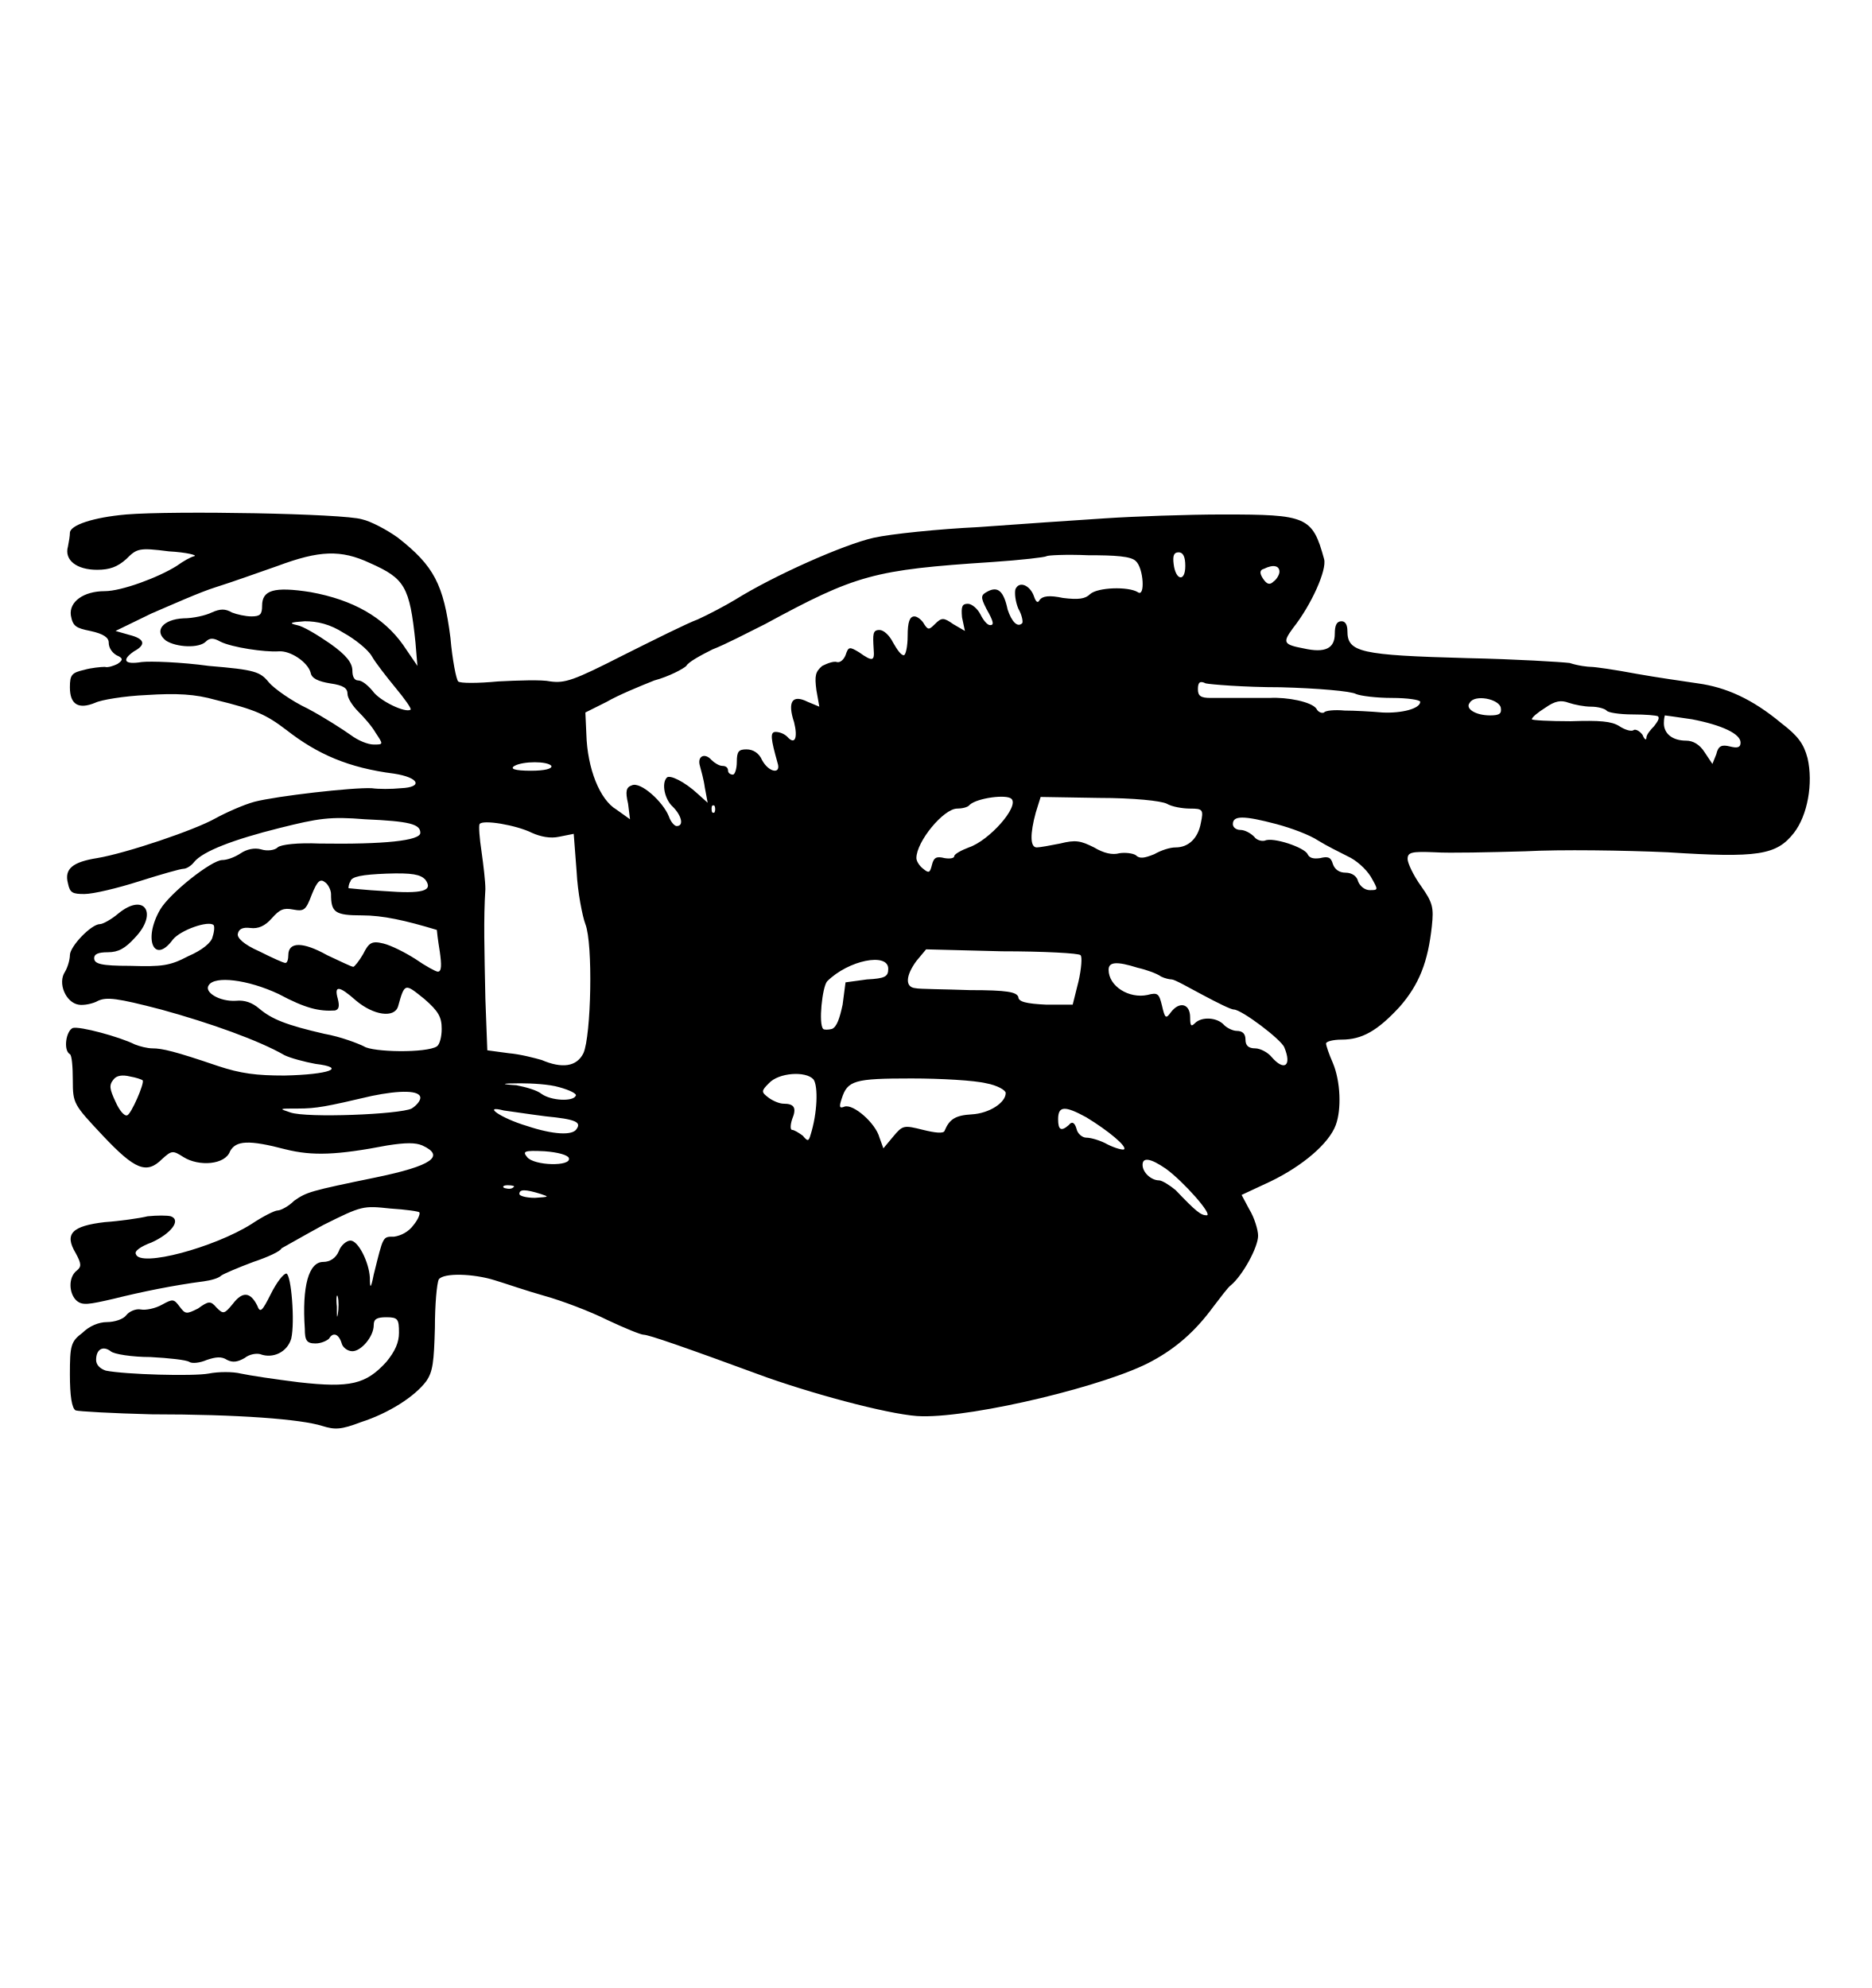
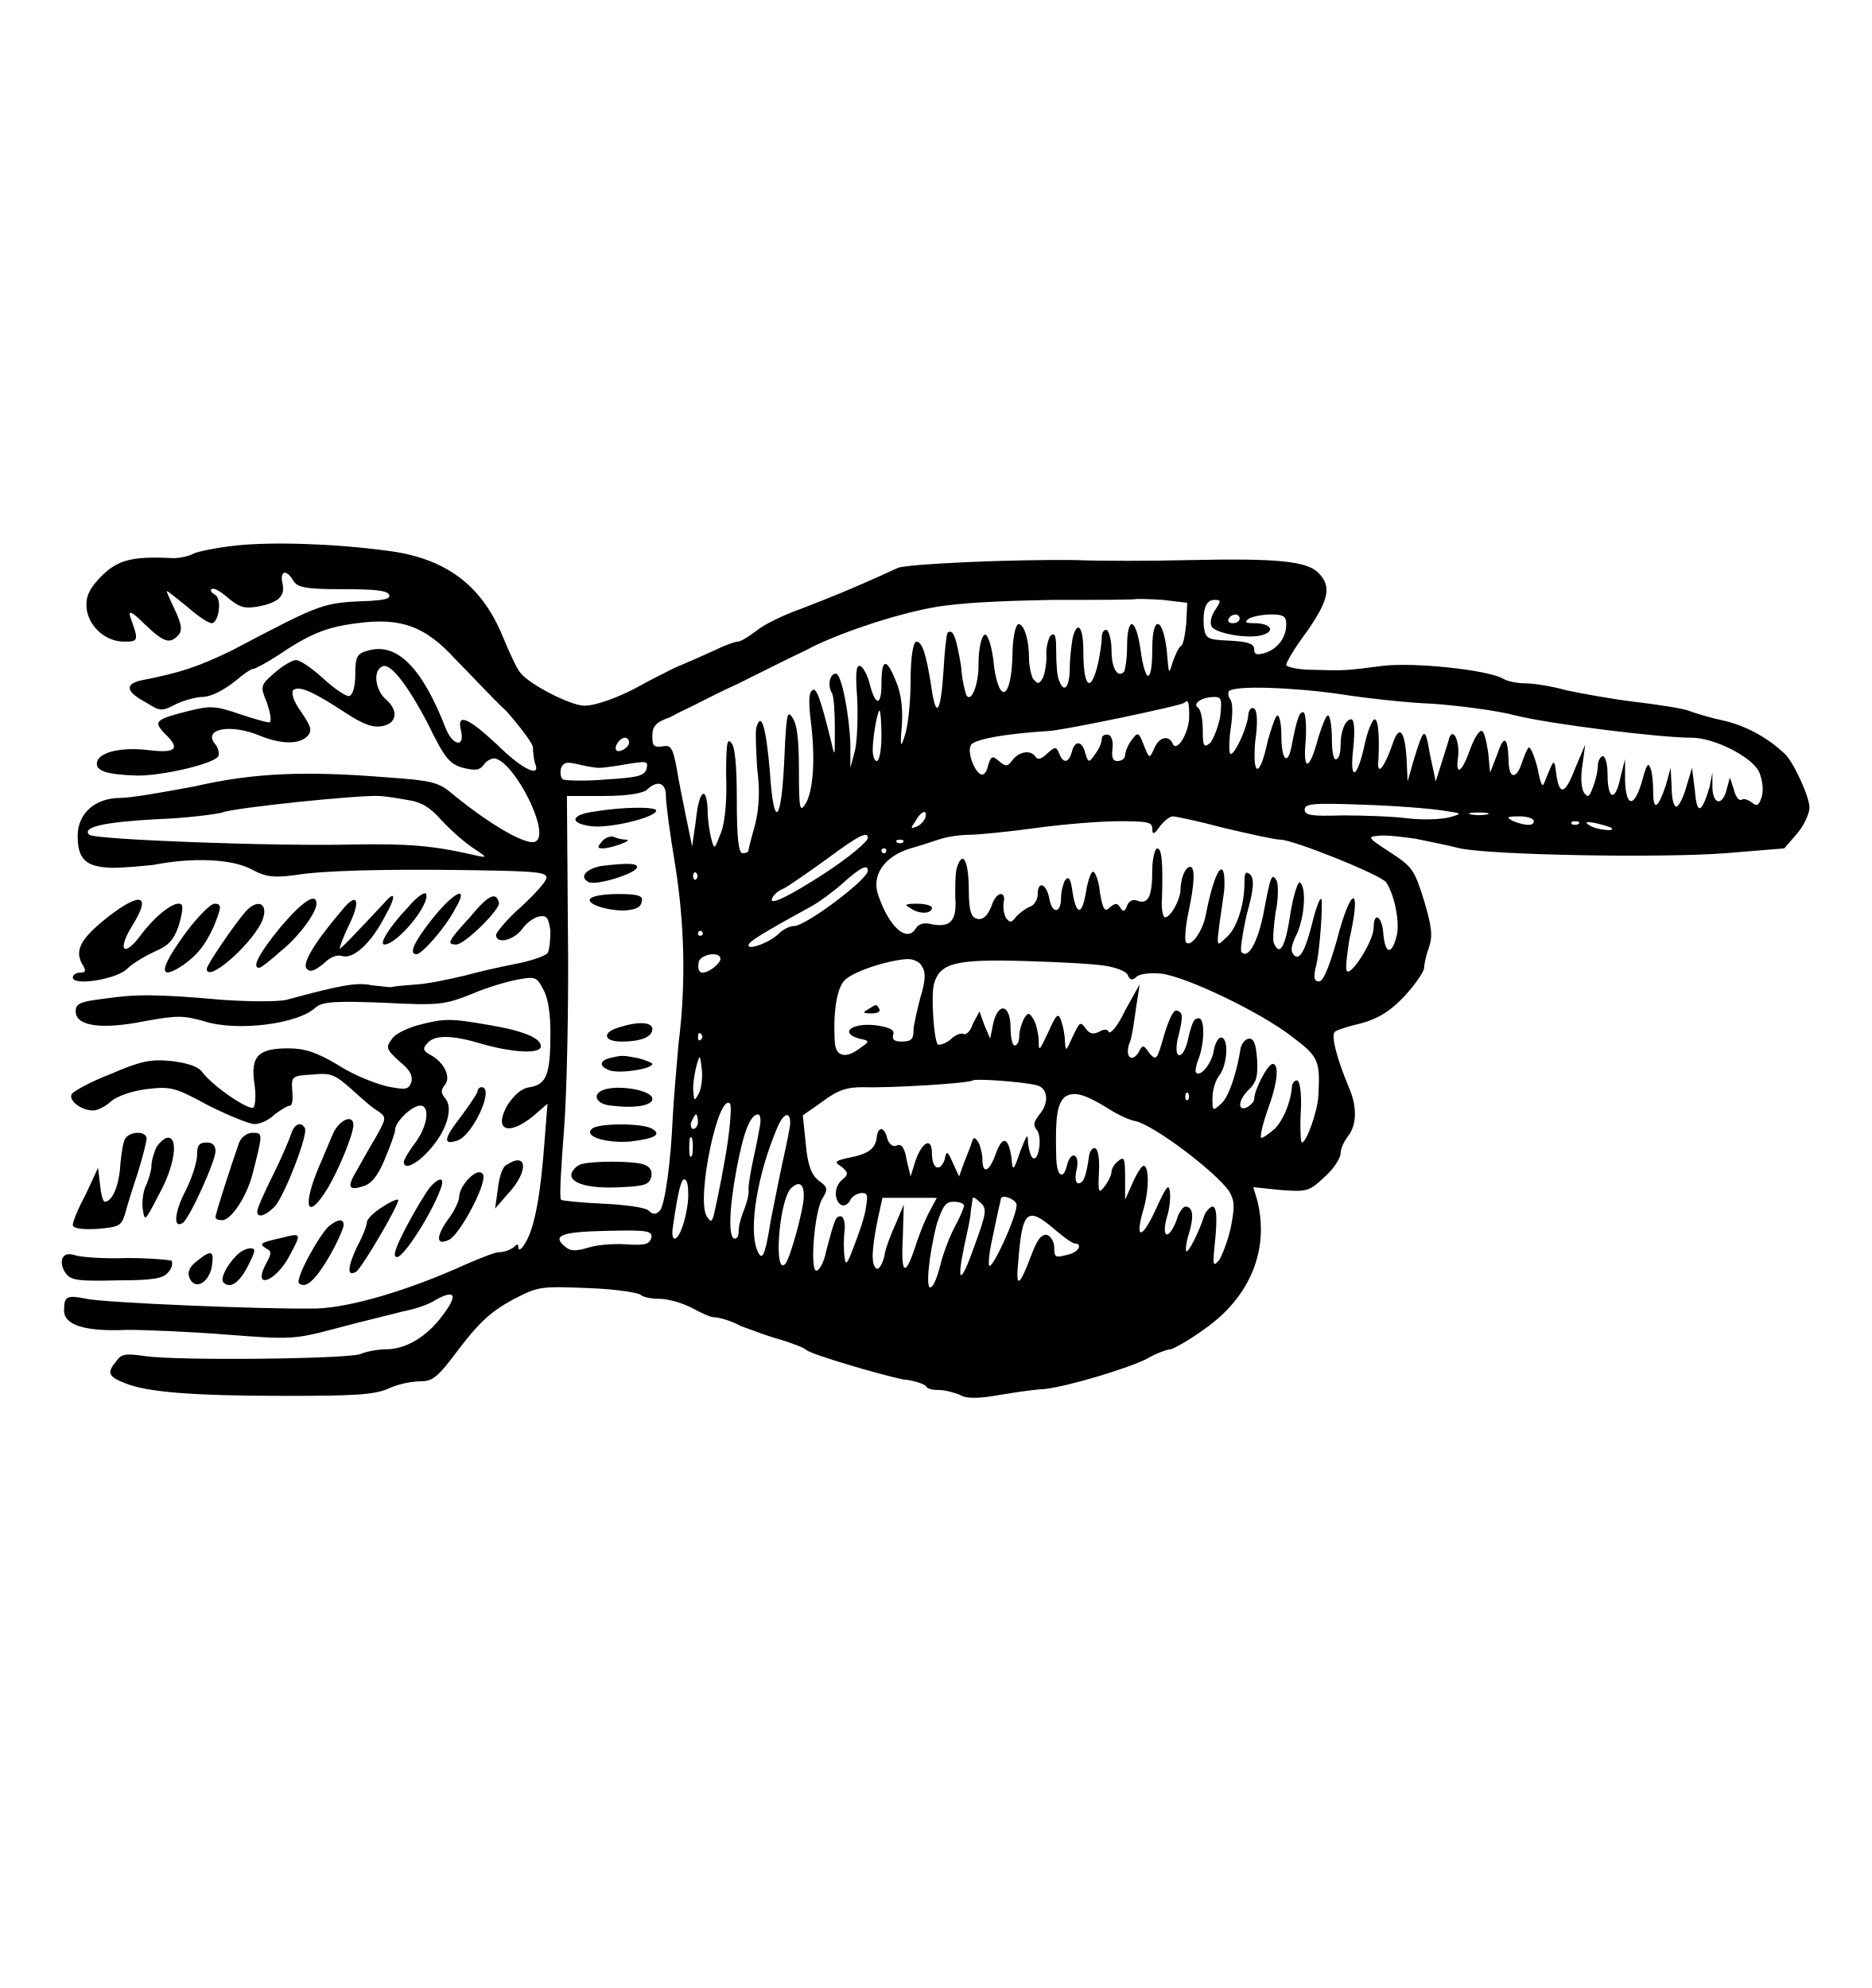
<svg xmlns="http://www.w3.org/2000/svg" viewBox="0 -1900 1928 2048" role="img" aria-label="Pointing hand with extended thumb and fluted cuff">
-   <path fill="currentColor" transform="scale(1,-1)" d="M130 1370C96 1367 72 1359 72 1351C72 1348 71 1342 70 1337C66 1323 79 1313 100 1313C113 1313 121 1316 130 1324C141 1335 143 1336 174 1332C192 1331 204 1328 200 1327C196 1326 189 1322 182 1317C163 1305 125 1291 108 1291C86 1291 71 1280 73 1266C75 1255 78 1253 93 1250C107 1247 112 1243 112 1238C112 1233 115 1228 120 1225C127 1222 127 1220 121 1216C117 1214 111 1212 108 1213C104 1213 94 1212 87 1210C74 1207 72 1205 72 1192C72 1174 81 1169 98 1176C104 1179 128 1183 151 1184C182 1186 201 1185 222 1179C263 1169 274 1164 295 1148C327 1123 359 1109 406 1103C432 1099 436 1089 413 1088C403 1087 390 1087 383 1088C364 1089 285 1080 262 1074C251 1071 233 1063 222 1057C201 1045 130 1021 100 1016C75 1012 66 1005 70 990C72 980 75 979 87 979C96 979 121 985 143 992C165 999 186 1005 189 1005C192 1005 197 1008 200 1012C209 1023 240 1035 288 1047C328 1057 340 1059 376 1056C422 1054 433 1051 433 1042C433 1034 396 1030 329 1031C307 1032 289 1030 286 1027C283 1024 275 1023 269 1025C262 1027 254 1025 248 1021C242 1017 234 1014 229 1014C218 1014 175 980 165 963C147 932 159 906 178 932C186 942 215 952 220 947C221 946 221 941 219 935C218 929 208 921 194 915C175 905 167 904 134 905C104 905 97 907 97 913C97 917 101 919 111 919C122 919 129 923 139 934C163 959 149 981 122 959C115 953 106 948 103 948C94 948 72 925 72 916C72 912 70 904 67 899C59 887 68 867 81 865C86 864 96 866 101 869C110 873 120 872 166 860C217 846 267 828 293 813C299 810 314 806 325 804C358 800 339 793 293 792C264 792 248 794 224 802C180 817 167 820 157 820C152 820 144 822 139 824C123 832 82 843 75 841C68 838 65 818 72 814C74 813 75 801 75 787C75 763 76 762 106 730C139 695 151 690 167 706C177 715 178 715 189 708C205 698 232 700 237 714C243 725 256 726 294 716C322 709 347 710 399 720C418 723 428 723 435 720C459 709 445 699 387 687C319 673 316 672 303 663C297 657 289 653 286 653C283 653 271 647 259 639C221 615 144 594 140 608C138 611 145 616 156 620C176 629 187 643 176 647C172 648 162 648 152 647C144 645 123 642 108 641C74 637 66 629 78 609C84 598 84 595 79 591C70 584 71 567 79 560C85 555 91 556 117 562C145 569 179 576 210 580C217 581 225 583 228 586C231 588 245 594 261 600C276 605 289 611 290 614C292 615 311 626 333 638C373 658 374 658 402 655C418 654 432 652 432 651C433 650 431 644 426 638C421 631 413 627 406 626C394 626 395 627 385 587C382 572 381 572 381 584C380 600 369 622 361 622C357 622 351 617 349 611C346 604 340 600 333 600C318 600 311 575 314 531C314 519 316 516 325 516C331 516 337 519 339 521C343 528 349 526 352 516C353 512 358 508 363 508C372 508 385 523 385 535C385 541 388 543 398 543C410 543 411 541 411 527C411 517 407 508 398 497C377 474 361 470 308 476C284 479 257 483 248 485C240 487 225 487 215 485C199 482 129 484 109 488C103 490 99 494 99 499C99 510 106 514 114 508C117 505 136 502 155 502C174 501 192 499 195 497C198 495 206 496 213 499C222 502 228 503 234 499C240 496 245 497 252 501C257 505 264 506 268 505C281 500 296 507 300 521C304 538 300 587 295 588C292 588 285 579 279 567C270 549 268 547 265 555C258 569 250 570 240 557C231 546 230 546 223 553C217 560 215 560 204 552C192 546 191 546 185 554C179 562 178 562 167 556C160 552 150 550 145 551C140 552 133 549 130 545C127 541 118 538 110 538C102 538 92 534 85 527C73 518 72 514 72 484C72 462 74 449 78 447C81 446 116 444 156 443C246 443 310 438 332 431C345 427 351 427 372 435C400 444 427 461 439 477C446 487 447 497 448 532C448 556 450 578 452 582C457 589 488 588 510 581C520 578 543 570 561 565C579 560 608 549 626 540C643 532 660 525 663 525C668 525 703 513 790 481C847 461 924 441 950 441C1005 440 1142 473 1187 498C1211 511 1231 528 1250 554C1257 563 1265 574 1268 576C1280 586 1296 615 1296 627C1296 633 1292 646 1287 654L1279 669L1309 683C1342 699 1369 722 1376 741C1382 757 1381 786 1373 805C1369 814 1366 823 1366 825C1366 827 1373 829 1382 829C1403 829 1419 838 1442 863C1462 886 1471 909 1475 946C1477 965 1476 970 1464 987C1456 998 1450 1011 1450 1015C1450 1022 1454 1023 1478 1022C1493 1021 1535 1022 1571 1023C1608 1025 1673 1024 1718 1022C1811 1016 1830 1019 1848 1042C1862 1060 1868 1093 1862 1119C1858 1134 1852 1142 1835 1155C1805 1180 1778 1192 1749 1196C1736 1198 1707 1202 1685 1206C1664 1210 1643 1213 1639 1213C1636 1213 1626 1214 1617 1217C1609 1218 1561 1221 1512 1222C1401 1225 1388 1228 1388 1250C1388 1256 1386 1260 1382 1260C1377 1260 1375 1256 1375 1247C1375 1232 1365 1227 1343 1232C1322 1236 1321 1238 1332 1253C1351 1277 1367 1313 1364 1324C1352 1368 1346 1370 1260 1370C1223 1370 1168 1368 1138 1366C1107 1364 1049 1360 1008 1357C967 1355 918 1350 900 1346C869 1339 797 1307 757 1282C747 1276 730 1267 719 1262C708 1258 674 1241 642 1225C591 1199 582 1196 567 1198C558 1200 533 1199 513 1198C492 1196 474 1196 472 1198C470 1200 466 1220 464 1243C457 1298 447 1317 410 1346C399 1354 382 1363 373 1365C354 1371 179 1374 130 1370ZM381 1320C417 1304 422 1296 428 1238L430 1214L415 1236C395 1264 364 1282 320 1290C282 1296 270 1292 270 1276C270 1267 268 1265 259 1265C253 1265 244 1267 239 1269C232 1273 227 1273 218 1269C212 1266 199 1263 189 1263C168 1262 158 1250 171 1240C182 1233 205 1232 212 1239C216 1243 220 1243 227 1239C239 1233 273 1228 287 1229C299 1230 317 1218 320 1207C321 1201 328 1198 340 1196C354 1194 358 1191 358 1185C358 1181 363 1173 369 1167C375 1161 383 1152 387 1145C395 1133 395 1133 385 1133C379 1133 369 1137 361 1143C354 1148 334 1161 317 1170C300 1178 282 1191 277 1197C268 1208 263 1210 215 1214C186 1218 155 1219 146 1218C128 1215 125 1220 138 1229C151 1236 149 1242 133 1246L119 1250L156 1268C177 1277 206 1290 222 1295C238 1300 266 1310 286 1317C329 1333 351 1334 381 1320ZM1170 1322C1178 1315 1180 1284 1172 1290C1162 1296 1131 1295 1123 1288C1118 1283 1111 1282 1095 1284C1081 1287 1074 1286 1071 1282C1069 1278 1067 1280 1065 1286C1061 1297 1050 1302 1046 1293C1045 1289 1046 1280 1049 1273C1053 1266 1054 1259 1053 1258C1048 1253 1042 1260 1038 1272C1034 1291 1028 1296 1018 1291C1010 1287 1010 1285 1016 1273C1024 1259 1024 1256 1020 1256C1017 1256 1013 1261 1010 1267C1007 1273 1001 1278 997 1278C991 1278 990 1275 991 1264L994 1250L982 1257C972 1264 970 1264 963 1257C957 1251 956 1251 952 1257C950 1261 945 1265 942 1265C937 1265 935 1259 935 1245C935 1234 933 1225 931 1225C928 1225 924 1231 920 1238C916 1246 910 1251 906 1251C899 1251 899 1247 900 1231C901 1219 899 1218 885 1228C875 1234 874 1234 871 1225C869 1220 865 1217 862 1218C859 1219 853 1217 847 1214C840 1208 839 1204 841 1189L844 1172L832 1177C816 1185 811 1177 818 1156C822 1140 819 1132 811 1141C808 1144 803 1146 799 1146C793 1146 794 1139 801 1114C805 1102 792 1104 785 1117C782 1124 776 1128 769 1128C761 1128 759 1126 759 1115C759 1108 757 1102 755 1102C752 1102 750 1104 750 1106C750 1109 748 1111 744 1111C741 1111 736 1114 733 1117C726 1125 718 1121 721 1111C722 1107 725 1097 726 1089L729 1073L719 1082C705 1095 690 1102 687 1099C681 1093 685 1076 693 1069C702 1060 705 1049 697 1049C695 1049 691 1053 689 1059C683 1074 660 1095 651 1091C645 1089 644 1085 647 1072L649 1056L635 1066C618 1076 605 1108 604 1144L603 1166L625 1177C637 1184 659 1193 674 1199C689 1203 704 1211 707 1214C709 1218 722 1225 734 1231C747 1236 770 1248 788 1257C882 1308 900 1313 1022 1321C1052 1323 1077 1326 1078 1327C1079 1328 1098 1329 1121 1328C1149 1328 1165 1327 1170 1322ZM1221 1317C1221 1300 1211 1302 1209 1319C1208 1327 1209 1331 1214 1331C1219 1331 1221 1326 1221 1317ZM1318 1311C1318 1308 1315 1303 1312 1301C1308 1297 1305 1298 1301 1304C1297 1310 1298 1313 1302 1314C1312 1319 1318 1317 1318 1311ZM354 1248C365 1242 379 1231 383 1224C387 1217 398 1203 407 1192C417 1180 424 1170 423 1169C418 1165 391 1178 384 1188C379 1194 373 1199 369 1199C365 1199 363 1203 363 1209C363 1217 357 1225 340 1237C327 1246 312 1255 306 1256C297 1258 299 1259 314 1260C327 1260 340 1257 354 1248ZM1319 1192C1357 1191 1392 1188 1397 1185C1402 1183 1418 1181 1434 1181C1450 1181 1463 1179 1463 1177C1463 1170 1444 1165 1424 1166C1413 1167 1395 1168 1385 1168C1375 1169 1365 1168 1364 1166C1362 1165 1358 1166 1356 1170C1351 1177 1326 1182 1308 1181C1300 1181 1269 1181 1247 1181C1237 1181 1234 1183 1234 1190C1234 1197 1236 1199 1242 1196C1246 1195 1281 1192 1319 1192ZM1546 1171C1547 1165 1545 1163 1535 1163C1520 1163 1509 1170 1514 1176C1519 1185 1544 1180 1546 1171ZM1639 1172C1646 1172 1653 1170 1655 1168C1656 1166 1668 1164 1682 1164C1695 1164 1707 1163 1708 1162C1710 1160 1707 1156 1704 1152C1700 1148 1696 1143 1696 1140C1696 1137 1694 1138 1692 1143C1689 1147 1685 1149 1683 1148C1681 1146 1674 1148 1668 1152C1660 1157 1648 1158 1618 1157C1596 1157 1578 1158 1578 1159C1578 1161 1584 1166 1592 1171C1602 1178 1608 1179 1616 1176C1622 1174 1632 1172 1639 1172ZM1743 1159C1774 1153 1793 1144 1793 1135C1793 1130 1790 1129 1782 1131C1774 1133 1770 1132 1768 1123L1764 1113L1756 1125C1751 1133 1744 1137 1737 1137C1723 1137 1714 1144 1714 1155C1714 1160 1715 1163 1715 1163C1716 1163 1729 1161 1743 1159ZM568 1111C569 1108 561 1106 547 1106C530 1106 525 1108 530 1111C539 1116 564 1116 568 1111ZM1042 1077C1050 1069 1019 1034 998 1027C990 1024 983 1020 983 1018C983 1016 979 1015 973 1016C965 1018 962 1017 960 1009C958 1001 957 1000 951 1005C947 1008 944 1013 944 1016C944 1033 972 1067 986 1067C990 1067 997 1068 999 1071C1007 1078 1037 1082 1042 1077ZM1202 1072C1207 1069 1218 1067 1226 1067C1239 1067 1240 1066 1237 1052C1234 1036 1224 1027 1211 1027C1205 1027 1196 1024 1189 1020C1179 1016 1174 1015 1170 1019C1167 1021 1159 1022 1153 1021C1146 1019 1137 1021 1127 1027C1113 1034 1108 1035 1092 1031C1082 1029 1071 1027 1068 1027C1061 1027 1061 1041 1067 1063L1072 1079L1132 1078C1168 1078 1196 1075 1202 1072ZM736 1063C734 1062 733 1063 733 1067C733 1070 734 1071 736 1070C737 1068 737 1065 736 1063ZM1315 1051C1330 1047 1349 1040 1358 1034C1366 1029 1380 1022 1388 1018C1397 1014 1407 1005 1412 997C1420 983 1420 983 1411 983C1406 983 1401 987 1399 992C1398 997 1393 1001 1386 1001C1380 1001 1375 1004 1373 1010C1371 1017 1368 1018 1360 1016C1353 1015 1349 1016 1347 1020C1344 1027 1311 1038 1303 1034C1299 1033 1294 1035 1292 1038C1288 1042 1282 1045 1278 1045C1273 1045 1270 1048 1270 1051C1270 1060 1281 1060 1315 1051ZM548 1042C557 1038 567 1036 576 1038L591 1041L594 1002C595 981 600 956 603 948C611 928 609 833 601 815C594 801 579 799 558 808C551 810 536 814 524 815L502 818L500 871C499 921 498 953 500 984C500 992 498 1009 496 1023C494 1036 493 1049 494 1051C497 1056 532 1050 548 1042ZM438 994C447 982 435 979 396 982C377 983 360 985 359 985C359 986 359 989 361 992C362 997 373 999 398 1000C425 1001 433 999 438 994ZM341 979C341 960 345 957 373 957C394 957 417 952 450 942C450 941 451 932 453 920C455 906 455 899 451 899C449 899 438 905 428 912C417 919 403 926 395 928C383 931 380 929 374 917C370 910 365 904 364 904C362 904 350 910 337 916C312 930 297 930 297 916C297 912 296 908 294 908C292 908 281 913 267 920C251 927 244 934 245 938C246 943 250 945 258 944C266 943 273 946 280 954C288 963 292 965 302 963C313 961 315 962 321 978C327 993 330 995 335 991C338 989 341 983 341 979ZM1113 916C1115 915 1114 902 1111 889L1105 865H1078C1057 866 1049 868 1049 873C1047 878 1038 880 999 880C972 881 947 881 943 882C932 883 933 895 944 910L954 922L1032 920C1075 920 1112 918 1113 916ZM915 902C915 894 912 892 893 891L871 888L868 865C865 851 862 842 857 840C853 839 849 839 848 840C843 845 847 883 852 889C874 911 915 919 915 902ZM1172 903C1181 901 1192 897 1196 894C1200 892 1205 891 1207 891C1210 891 1224 883 1239 875C1254 867 1268 860 1271 860C1279 860 1320 829 1323 821C1331 802 1323 796 1310 811C1306 816 1298 820 1293 820C1286 820 1283 823 1283 829C1283 835 1280 838 1274 838C1270 838 1264 841 1261 844C1254 852 1238 853 1231 846C1227 842 1226 843 1226 852C1226 866 1215 869 1206 857C1201 850 1200 851 1197 864C1194 876 1193 878 1182 875C1163 871 1142 884 1142 901C1142 909 1150 910 1172 903ZM287 876C315 861 329 858 345 859C349 860 350 863 348 871C344 885 349 885 367 869C385 854 406 851 410 863C417 888 417 887 437 871C452 858 455 852 455 840C455 832 453 824 450 822C439 815 384 816 375 822C369 825 351 832 334 835C295 844 280 850 267 861C260 867 252 870 243 869C226 868 210 878 215 885C221 895 255 891 287 876ZM147 787C149 784 135 752 131 751C128 750 123 756 119 765C113 778 112 782 117 788C120 792 126 793 134 791C140 790 146 788 147 787ZM838 788C843 781 842 753 835 731C833 724 832 724 827 730C823 733 818 736 816 736C814 736 814 741 816 747C821 759 818 763 807 763C803 763 796 766 792 769C784 775 784 776 792 784C802 795 830 797 838 788ZM1016 784C1027 782 1036 777 1036 774C1036 764 1019 753 1001 752C984 751 978 747 973 735C972 732 963 733 951 736C931 741 930 741 920 729L910 717L906 728C902 743 879 763 870 760C865 758 864 759 867 768C873 787 880 789 939 789C969 789 1004 787 1016 784ZM576 780C587 777 595 773 593 771C590 765 568 766 558 773C553 777 542 780 532 782C515 783 516 784 536 784C548 784 566 783 576 780ZM433 769C433 766 429 761 424 758C412 752 316 748 299 754C287 758 287 758 307 758C326 758 336 760 383 771C412 777 433 777 433 769ZM562 750C593 747 599 744 594 737C590 730 570 731 543 740C516 748 496 762 519 756C527 755 546 752 562 750ZM1119 749C1142 735 1161 719 1158 716C1157 715 1149 717 1141 721C1134 725 1124 728 1119 728C1115 728 1110 732 1109 737C1107 744 1104 745 1101 741C1093 734 1090 736 1090 747C1090 761 1097 761 1119 749ZM586 707C589 698 550 699 543 708C538 714 540 715 561 714C575 713 585 710 586 707ZM1201 696C1219 683 1250 648 1243 648C1237 648 1232 652 1211 674C1205 679 1197 684 1194 684C1186 684 1177 692 1177 700C1177 708 1185 707 1201 696ZM529 677C527 675 524 675 520 676C517 677 518 679 523 679C528 679 531 678 529 677ZM557 670C566 667 566 667 551 666C542 666 535 668 535 670C535 675 541 675 557 670ZM348 546C347 541 347 544 347 554C346 563 347 568 348 564C349 560 349 552 348 546Z" />
+   <path fill="currentColor" transform="scale(1,-1)" d="M243 1338C224 1336 205 1332 200 1330C195 1327 185 1325 179 1325C138 1327 123 1324 106 1308C94 1296 89 1288 89 1277C89 1257 107 1239 128 1239C143 1239 143 1240 134 1265C132 1272 137 1269 149 1257C169 1238 175 1236 184 1246C188 1251 187 1257 180 1272C175 1283 171 1291 172 1291C173 1291 183 1283 194 1274C204 1265 215 1258 218 1258C225 1258 229 1282 222 1287C218 1289 216 1292 218 1293C220 1295 227 1291 235 1284C247 1274 252 1273 265 1275C287 1279 294 1286 291 1299C288 1312 295 1314 302 1302C306 1295 314 1293 353 1293C385 1293 399 1292 401 1287C402 1283 396 1282 382 1281C332 1279 334 1280 239 1230C204 1213 186 1207 145 1199C128 1195 130 1187 151 1176C165 1167 167 1167 182 1175C191 1179 203 1182 208 1182C218 1182 233 1190 248 1203C253 1207 259 1211 261 1211C263 1211 274 1217 285 1224C319 1247 336 1254 368 1258C413 1264 438 1255 469 1221C483 1207 506 1182 522 1167C536 1151 549 1134 549 1130C549 1125 550 1118 551 1114C558 1098 538 1107 512 1133C482 1161 470 1166 475 1147C479 1129 466 1132 459 1150C435 1212 409 1238 380 1230C368 1227 366 1224 366 1206C366 1194 364 1185 360 1183C357 1182 345 1190 333 1201C321 1212 309 1220 305 1220C301 1220 291 1214 283 1207C268 1194 268 1193 275 1176C278 1167 280 1158 278 1156C277 1155 263 1159 248 1164C222 1173 217 1173 196 1168C160 1159 158 1157 169 1145C186 1129 182 1124 155 1127C125 1131 102 1125 100 1115C98 1106 109 1102 142 1101C168 1101 220 1113 225 1121C226 1124 225 1129 222 1133C208 1149 237 1155 268 1142C290 1133 309 1133 317 1142C322 1148 320 1152 310 1167C302 1178 300 1186 302 1189C308 1194 322 1188 357 1165C374 1154 384 1150 394 1152C409 1155 411 1168 397 1180C387 1189 384 1208 393 1213C401 1219 419 1196 441 1154C458 1119 463 1113 477 1109C490 1106 494 1106 499 1113C502 1117 508 1120 512 1118C532 1110 565 1045 553 1034C546 1026 505 1050 465 1083C452 1094 444 1096 401 1099C315 1106 262 1104 201 1090C169 1084 135 1078 124 1078C98 1078 80 1062 80 1039C80 1014 89 1007 115 1006C129 1006 148 1008 158 1009C199 1017 238 1015 258 1005C275 996 281 995 315 1000C351 1004 422 1005 517 1003C552 1002 563 1001 563 996C563 992 551 979 537 966C522 953 511 939 511 937C511 927 529 931 538 943C542 949 550 955 556 956C563 957 565 955 567 941C567 932 566 921 564 918C561 915 547 910 531 907C516 904 493 899 479 895C466 892 444 887 431 886C418 885 406 884 403 883C401 883 392 884 383 885C368 888 354 886 295 870C287 868 257 868 229 870C161 876 140 876 106 871C82 868 78 866 78 858C78 843 104 839 149 848C182 854 189 854 210 848C244 837 307 845 325 862C332 868 344 869 395 867C453 864 458 865 486 876C502 883 523 889 534 891C551 894 553 894 560 880C565 871 567 854 567 836C567 793 563 783 546 780C537 779 530 772 523 762C508 736 523 729 549 750L564 763L561 725C557 670 551 637 542 621C538 614 535 611 534 614C534 619 533 619 529 615C525 612 519 610 514 610C510 610 495 604 481 598C422 571 361 553 326 552C271 551 107 558 89 562C69 566 66 565 66 550C66 535 87 528 131 530C151 530 198 528 235 525C300 520 303 520 348 532C374 539 404 546 415 549C426 551 442 556 449 561C469 572 472 566 456 545C440 523 418 510 398 510C390 510 378 508 371 505C356 500 183 498 149 503C129 506 125 505 120 498C110 486 111 482 129 475C151 466 197 462 294 462C363 462 384 463 399 469C409 474 424 477 433 477C446 477 451 481 474 512C494 538 506 549 528 561C555 575 556 575 607 573C635 572 659 568 660 566C662 564 670 562 679 562C688 562 702 558 712 553C721 548 732 543 735 543C740 543 752 540 763 534C774 530 792 523 804 520C816 516 828 512 831 509C838 504 906 484 930 479C942 478 952 474 954 472C955 469 961 468 968 468C974 468 984 465 989 463C995 459 1008 459 1030 463C1048 466 1069 469 1076 469C1101 472 1161 490 1181 500C1191 506 1203 510 1206 510C1210 511 1226 520 1241 531C1288 564 1308 613 1295 664L1291 677L1320 674C1347 672 1349 673 1365 688C1374 696 1381 707 1381 712C1381 717 1385 725 1389 730C1398 742 1398 761 1389 781C1377 810 1371 833 1375 837C1377 839 1390 843 1403 846C1420 851 1432 858 1447 874C1458 886 1467 899 1467 903C1467 906 1469 916 1472 924C1476 936 1475 945 1467 972C1457 1004 1455 1007 1432 1022C1409 1037 1408 1038 1420 1039C1427 1040 1444 1038 1458 1036C1472 1033 1493 1029 1504 1026C1539 1019 1710 1016 1777 1021L1838 1026L1851 1041C1858 1049 1864 1062 1864 1068C1864 1079 1848 1114 1839 1123C1820 1141 1797 1153 1774 1158C1760 1161 1744 1166 1739 1168C1734 1170 1709 1174 1684 1177C1659 1180 1627 1186 1613 1189C1599 1193 1580 1196 1572 1196C1563 1196 1553 1198 1548 1201C1532 1210 1456 1218 1424 1214C1385 1209 1385 1209 1352 1210C1337 1210 1325 1213 1325 1215C1325 1218 1334 1233 1346 1249C1369 1282 1372 1296 1358 1310C1346 1322 1315 1325 1225 1323C1185 1322 1133 1322 1109 1323C1042 1324 935 1319 925 1315C875 1292 849 1282 823 1272C806 1266 786 1256 779 1250C771 1244 763 1239 760 1239C757 1239 746 1235 736 1230C725 1225 707 1217 695 1212C683 1206 669 1199 662 1195C639 1182 614 1173 602 1173C588 1173 545 1195 536 1207C533 1210 525 1227 518 1244C496 1298 458 1326 396 1333C343 1340 280 1342 243 1338ZM1222 1258C1221 1247 1219 1236 1217 1235C1214 1233 1211 1226 1208 1218C1204 1204 1204 1205 1202 1229C1198 1265 1187 1267 1187 1232C1187 1218 1186 1205 1183 1204C1181 1202 1177 1214 1175 1230C1170 1265 1161 1266 1161 1233C1161 1221 1159 1210 1158 1208C1151 1201 1145 1212 1145 1230C1145 1239 1143 1249 1140 1251C1138 1252 1135 1249 1135 1244C1135 1238 1133 1224 1130 1212C1123 1186 1116 1193 1116 1229C1116 1254 1110 1262 1105 1243C1104 1237 1102 1223 1102 1212C1102 1192 1096 1185 1091 1199C1089 1203 1088 1216 1088 1229C1088 1245 1087 1249 1082 1245C1080 1242 1077 1232 1078 1224C1078 1215 1076 1205 1074 1201C1070 1195 1069 1195 1064 1201C1062 1205 1060 1215 1060 1222C1060 1243 1054 1258 1049 1257C1046 1256 1043 1242 1043 1226C1042 1181 1030 1173 1024 1213C1023 1226 1020 1239 1018 1242C1014 1254 1008 1239 1008 1215C1008 1195 1001 1177 996 1183C995 1184 991 1198 990 1214C985 1243 982 1253 976 1248C975 1246 973 1229 972 1210C969 1164 964 1158 959 1195C954 1226 950 1239 944 1239C941 1239 938 1225 938 1197C938 1175 935 1150 932 1142C928 1129 927 1130 929 1152C930 1168 929 1184 923 1198C913 1223 908 1222 908 1195C908 1173 902 1172 896 1195C894 1204 889 1213 886 1214C882 1215 881 1207 883 1181C884 1162 883 1138 881 1128L876 1109V1133C875 1163 867 1206 861 1206C855 1206 852 1194 857 1186C859 1183 860 1166 860 1149C860 1119 860 1119 856 1137C845 1181 841 1192 837 1189C833 1187 833 1176 835 1159C840 1120 838 1089 831 1074C824 1062 823 1064 823 1107C823 1138 821 1155 816 1161C811 1169 810 1164 808 1119C805 1051 797 1044 793 1106C789 1152 784 1168 779 1150C778 1144 779 1126 780 1108C783 1086 782 1068 778 1051C774 1037 771 1025 771 1024C771 1022 768 1021 765 1021C761 1021 759 1035 759 1076C759 1113 757 1132 753 1135C749 1140 748 1133 748 1101C749 1077 747 1054 743 1043C736 1025 736 1024 733 1035C731 1042 729 1055 729 1065C728 1092 720 1086 717 1056L713 1028L707 1057C704 1072 699 1096 697 1109C693 1130 691 1133 682 1131C673 1130 672 1132 672 1142C672 1151 675 1156 690 1161C699 1166 710 1171 714 1173C718 1175 739 1186 761 1196C807 1219 811 1221 830 1230C861 1247 922 1267 960 1274C987 1279 1029 1281 1085 1282C1132 1282 1170 1282 1171 1283C1172 1283 1184 1283 1198 1282L1223 1279L1222 1258ZM1252 1272C1248 1266 1246 1259 1248 1255C1250 1248 1286 1241 1301 1246C1314 1250 1309 1258 1292 1258C1283 1258 1281 1259 1287 1263C1291 1265 1301 1267 1310 1267C1322 1267 1325 1265 1325 1257C1325 1243 1316 1231 1302 1227C1294 1225 1292 1226 1292 1231C1292 1237 1285 1239 1267 1240C1243 1241 1242 1242 1240 1255C1239 1272 1242 1282 1251 1282C1258 1282 1258 1281 1252 1272ZM1277 1263C1277 1260 1274 1258 1270 1258C1266 1258 1264 1260 1266 1263C1267 1265 1270 1267 1273 1267C1275 1267 1277 1265 1277 1263ZM1380 1185C1405 1181 1449 1176 1476 1175C1504 1173 1542 1168 1561 1163C1597 1154 1710 1140 1743 1140C1765 1140 1804 1121 1812 1105C1815 1098 1817 1088 1815 1080C1812 1070 1810 1069 1805 1073C1801 1076 1796 1078 1794 1076C1791 1075 1788 1079 1786 1087L1782 1099L1779 1088C1775 1070 1765 1070 1764 1088V1104L1761 1089C1753 1062 1748 1060 1746 1085L1743 1109L1737 1089C1734 1078 1729 1069 1727 1069C1724 1069 1722 1078 1722 1089L1721 1109L1716 1091C1708 1067 1703 1064 1703 1084C1703 1093 1702 1105 1700 1109C1698 1115 1696 1112 1692 1097C1684 1068 1675 1067 1674 1096V1118L1669 1098C1664 1074 1656 1076 1656 1102C1656 1112 1654 1121 1651 1121C1649 1121 1646 1116 1646 1112C1646 1106 1644 1097 1641 1089C1637 1079 1636 1078 1632 1083C1629 1087 1628 1099 1630 1111L1633 1133L1622 1107C1612 1081 1606 1080 1603 1104C1601 1119 1601 1119 1591 1094C1589 1088 1587 1092 1584 1108C1581 1120 1577 1130 1575 1130C1574 1130 1571 1124 1568 1115C1562 1096 1554 1097 1554 1118C1553 1142 1549 1143 1542 1122L1535 1104L1533 1125C1531 1137 1529 1147 1526 1147C1523 1147 1518 1138 1514 1127C1506 1104 1499 1100 1502 1120C1504 1136 1497 1151 1493 1140C1492 1136 1488 1124 1485 1114L1479 1095L1473 1123C1468 1152 1467 1152 1456 1116L1450 1095L1449 1118C1447 1149 1441 1154 1434 1132C1425 1107 1418 1100 1420 1118C1421 1141 1420 1159 1416 1159C1414 1159 1409 1148 1406 1134C1398 1097 1390 1094 1394 1129C1396 1148 1395 1159 1392 1159C1386 1159 1381 1147 1381 1133C1381 1126 1380 1120 1377 1118C1374 1116 1372 1124 1372 1139C1372 1152 1370 1163 1368 1163C1366 1163 1362 1153 1358 1140C1349 1106 1342 1104 1345 1137C1346 1151 1345 1165 1343 1166C1339 1168 1336 1160 1331 1134C1327 1110 1320 1116 1320 1142C1320 1154 1318 1163 1316 1163C1314 1163 1310 1151 1306 1137C1298 1099 1290 1098 1293 1136C1296 1156 1295 1168 1292 1170C1289 1172 1287 1169 1286 1165C1286 1152 1270 1118 1267 1124C1266 1126 1266 1139 1268 1151C1270 1165 1270 1177 1267 1180C1265 1183 1265 1187 1266 1188C1272 1194 1331 1192 1380 1185ZM1257 1162C1255 1151 1250 1139 1247 1135C1240 1129 1239 1131 1239 1148C1239 1159 1237 1169 1234 1171C1228 1175 1238 1182 1251 1182C1258 1182 1259 1180 1257 1162ZM1225 1162C1225 1145 1212 1124 1208 1134C1204 1143 1194 1141 1189 1129C1184 1118 1184 1118 1178 1133C1173 1146 1172 1146 1166 1138C1162 1133 1159 1125 1159 1122C1159 1119 1156 1116 1151 1116C1146 1116 1145 1120 1146 1129C1147 1136 1145 1142 1142 1143C1138 1144 1135 1142 1135 1139C1135 1135 1132 1128 1128 1123C1122 1114 1121 1114 1118 1124C1115 1137 1107 1138 1104 1125C1101 1114 1095 1113 1091 1124C1088 1131 1087 1131 1079 1124C1073 1118 1069 1117 1067 1120C1062 1128 1050 1126 1043 1117C1038 1110 1036 1110 1029 1116C1022 1122 1021 1121 1018 1112C1017 1106 1014 1102 1012 1102C1005 1102 996 1124 1000 1132C1002 1138 1033 1144 1081 1147C1097 1148 1217 1173 1220 1176C1224 1180 1225 1177 1225 1162ZM908 1142C908 1128 906 1116 903 1116C901 1116 899 1121 899 1127C899 1141 904 1168 906 1168C907 1168 908 1156 908 1142ZM648 1135C648 1130 638 1124 635 1127C632 1130 638 1140 644 1140C646 1140 648 1138 648 1135ZM617 1109C622 1109 636 1111 647 1113C666 1116 668 1116 666 1108C664 1101 658 1099 624 1097C602 1095 582 1096 580 1097C577 1099 577 1105 578 1109C581 1115 584 1115 594 1113C602 1111 612 1109 617 1109ZM686 1080C686 1072 690 1042 695 1012C705 951 707 888 699 825C697 802 694 768 693 749C691 702 685 660 680 653C676 649 673 648 668 653C665 656 644 659 621 660C599 661 579 663 578 664C576 665 578 698 581 736C584 775 586 868 585 943L584 1080H623C647 1080 664 1083 667 1087C678 1097 686 1093 686 1080ZM419 1076C434 1074 443 1068 453 1057C460 1049 475 1035 485 1028C503 1016 503 1016 489 1019C446 1029 420 1031 363 1030C283 1028 98 1035 92 1040C84 1048 107 1053 160 1056C190 1057 222 1061 229 1063C242 1068 368 1081 390 1080C395 1080 408 1078 419 1076ZM1486 1065C1507 1062 1507 1062 1493 1058C1485 1056 1466 1055 1450 1057C1434 1059 1404 1060 1383 1060C1351 1059 1344 1060 1344 1066C1344 1072 1352 1073 1404 1071C1437 1070 1474 1067 1486 1065ZM953 1057C951 1053 947 1049 943 1048C938 1046 938 1047 943 1054C949 1065 956 1067 953 1057ZM1532 1061C1527 1060 1520 1060 1515 1061C1511 1062 1514 1063 1523 1063C1532 1063 1536 1062 1532 1061ZM1261 1047C1287 1041 1313 1035 1319 1035C1332 1035 1422 999 1428 991C1436 979 1442 952 1439 937C1434 916 1427 916 1425 938C1424 956 1415 962 1415 944C1415 930 1389 890 1387 901C1386 904 1388 919 1390 932C1403 989 1392 989 1377 931C1369 903 1363 889 1359 889C1354 889 1353 892 1355 902C1360 919 1363 974 1361 974C1359 974 1356 965 1353 954C1345 921 1339 910 1333 916C1329 920 1330 926 1336 938C1344 956 1346 986 1339 991C1337 992 1332 977 1329 957C1324 924 1318 914 1312 929C1311 932 1312 947 1314 960C1317 974 1317 989 1315 993C1310 1001 1309 999 1301 956C1295 929 1286 912 1279 919C1277 920 1280 938 1284 957C1292 985 1292 994 1288 999C1283 1003 1282 1001 1282 991C1282 968 1274 943 1263 934C1252 924 1252 919 1261 982C1262 993 1261 1003 1259 1004C1255 1007 1248 988 1242 957C1239 941 1227 924 1222 929C1220 930 1221 944 1224 959C1231 991 1231 1007 1226 1007C1221 1007 1216 995 1216 982C1215 972 1206 955 1200 955C1198 955 1196 964 1197 975C1198 1011 1197 1026 1192 1026C1190 1026 1187 1016 1187 1004C1187 977 1183 968 1172 972C1167 974 1163 972 1161 967C1159 961 1157 960 1154 965C1151 970 1149 970 1143 965C1138 960 1136 963 1133 981C1132 993 1128 1002 1126 1002C1124 1002 1121 994 1119 983C1115 957 1109 956 1105 980C1103 995 1101 998 1097 993C1095 989 1093 981 1093 975C1093 959 1084 958 1081 974C1078 990 1069 993 1069 979C1069 973 1065 967 1061 966C1056 964 1050 959 1047 956C1042 949 1040 949 1036 955C1034 959 1033 966 1034 971C1035 975 1034 979 1031 979C1028 979 1025 975 1023 971C1018 956 1012 951 1005 954C1000 956 998 964 998 983C998 1012 992 1025 986 1007C984 1002 984 988 984 976C986 951 979 944 959 948C951 950 946 948 943 943C934 929 916 945 905 977C897 998 911 1018 938 1026C949 1029 963 1034 970 1036C976 1038 989 1040 998 1040C1007 1040 1038 1043 1067 1047C1096 1051 1134 1054 1153 1054C1183 1054 1187 1053 1187 1046C1187 1040 1189 1040 1195 1049C1199 1054 1205 1059 1208 1059C1211 1059 1235 1054 1261 1047ZM1580 1054C1580 1049 1572 1049 1559 1054C1551 1058 1552 1059 1565 1059C1573 1059 1580 1057 1580 1054ZM1626 1051C1624 1050 1621 1050 1619 1051C1618 1053 1619 1054 1623 1054C1626 1054 1628 1053 1626 1051ZM1660 1047C1665 1043 1644 1045 1637 1050C1632 1053 1634 1054 1644 1052C1652 1050 1659 1048 1660 1047ZM894 1037C894 1033 875 1017 849 1000C815 978 795 968 795 973C795 976 800 982 808 985C815 989 835 1003 853 1016C884 1039 894 1044 894 1037ZM930 1032C929 1031 926 1031 924 1032C922 1034 924 1035 927 1035C930 1035 932 1034 930 1032ZM913 1024C913 1022 912 1021 911 1021C909 1021 908 1022 908 1024C908 1025 909 1026 911 1026C912 1026 913 1025 913 1024ZM894 1003C894 994 830 946 818 946C813 946 806 942 802 938C793 929 771 921 771 926C771 930 786 939 837 967C844 971 858 981 868 990C887 1007 894 1010 894 1003ZM717 994C716 993 714 994 714 998C714 1001 716 1002 717 1001C719 999 719 996 717 994ZM724 938C724 937 723 936 721 936C720 936 719 937 719 938C719 940 720 941 721 941C723 941 724 940 724 938ZM742 911C739 904 725 895 721 899C719 901 719 906 720 910C724 918 744 920 742 911ZM950 904C954 898 953 888 948 872C945 860 941 844 941 838C941 830 939 827 929 827C921 827 919 829 920 834C922 838 918 841 907 843C881 848 862 837 885 830C896 828 896 827 887 821C872 809 861 811 860 826C858 857 862 882 870 890C878 899 915 911 935 912C941 912 948 909 950 904ZM1139 905C1151 903 1161 899 1162 895C1164 890 1167 890 1171 894C1175 897 1186 898 1196 897C1222 894 1299 857 1331 832C1359 811 1360 807 1358 770C1357 755 1346 723 1341 723C1340 723 1339 737 1340 755C1341 774 1339 787 1336 787C1334 787 1332 785 1331 782C1330 765 1322 746 1313 737C1306 731 1300 727 1299 728C1298 730 1301 743 1306 757C1316 784 1318 804 1311 804C1306 804 1292 777 1292 768C1292 765 1288 761 1284 759C1274 755 1276 768 1287 778C1294 785 1296 791 1295 808C1294 823 1292 830 1287 830C1283 830 1279 825 1278 820C1274 795 1266 770 1258 763C1249 755 1249 755 1249 769C1249 777 1252 787 1256 792C1265 804 1266 833 1257 831C1254 830 1251 823 1250 816C1248 805 1237 790 1232 795C1231 796 1232 803 1235 810C1241 827 1241 851 1235 851C1230 851 1228 848 1223 826C1221 819 1218 813 1215 813C1212 813 1211 818 1213 829C1219 853 1219 857 1212 859C1209 860 1204 850 1199 833C1192 808 1191 807 1184 815C1178 824 1177 824 1173 816C1166 805 1159 811 1163 824C1166 830 1168 846 1170 860L1174 886L1159 859C1152 844 1144 834 1142 837C1141 840 1137 840 1132 837C1126 834 1122 835 1118 841C1113 848 1112 847 1105 832C1098 817 1098 816 1097 827C1097 834 1095 843 1093 849C1090 857 1088 855 1080 837C1070 816 1070 816 1070 830C1069 838 1067 847 1064 851C1060 857 1059 857 1055 851C1053 847 1050 839 1050 833C1050 827 1048 823 1045 823C1043 823 1041 831 1041 841C1041 866 1028 868 1023 845L1020 830L1014 844L1009 858L1002 845C1000 838 995 833 992 835C990 836 984 834 979 829C974 825 968 823 966 824C962 829 959 873 962 886C968 908 984 912 1055 910C1090 909 1128 907 1139 905ZM722 829C720 827 719 829 719 832C719 835 720 837 722 835C724 833 724 831 722 829ZM719 772C715 765 715 766 714 778C714 786 716 797 718 804C721 814 721 814 723 798C724 788 722 776 719 772ZM1068 782C1080 779 1081 763 1070 751C1065 744 1064 741 1068 736C1074 729 1070 703 1064 707C1062 708 1060 715 1059 722C1059 733 1058 732 1051 714C1044 693 1043 693 1042 707C1039 728 1033 731 1026 712C1019 692 1012 690 1012 706C1012 711 1010 719 1008 723C1004 729 1003 729 1001 723C1000 719 996 710 993 702L988 688L982 701C976 715 975 715 973 705C968 692 960 696 960 712C960 729 950 724 943 704L938 688L934 705C932 717 929 722 924 720C920 718 916 721 914 727C911 740 904 740 903 727C901 716 894 711 873 707C860 704 859 703 867 698C874 692 874 690 868 685C859 678 859 664 866 659C869 657 874 659 876 664C878 668 884 671 888 671C894 671 894 668 892 656C891 647 885 630 880 617C873 598 871 595 870 605C869 611 869 624 870 632C871 640 869 647 866 647C861 647 860 645 851 611C849 600 844 591 841 591C834 591 839 652 847 665C853 675 853 677 843 684C836 690 832 699 830 722L827 751L847 765C863 777 872 780 889 780C917 779 999 784 1002 787C1004 789 1051 786 1068 782ZM1140 759C1149 753 1163 746 1170 745C1190 740 1252 693 1266 673C1272 663 1272 657 1268 636C1265 622 1259 607 1256 602C1249 594 1249 596 1252 625C1254 647 1253 657 1249 657C1247 657 1243 653 1241 649C1235 630 1224 609 1222 611C1221 612 1222 621 1225 630C1230 647 1229 657 1221 657C1219 657 1214 651 1212 643C1204 622 1196 624 1202 646C1205 655 1206 667 1205 673C1204 681 1201 677 1191 655C1177 624 1169 622 1177 651C1184 673 1184 699 1178 699C1176 699 1171 691 1167 682L1159 664V687C1159 707 1158 709 1152 704C1148 701 1145 696 1145 693C1145 690 1142 683 1138 678C1132 670 1131 671 1132 692C1133 706 1131 717 1128 717C1126 718 1123 715 1122 710C1119 688 1116 681 1111 681C1108 681 1107 686 1109 695C1113 711 1103 716 1099 699C1095 683 1088 689 1088 710C1087 749 1089 763 1097 770C1106 776 1117 773 1140 759ZM1224 767C1222 766 1221 767 1221 770C1221 774 1222 775 1224 774C1225 772 1225 769 1224 767ZM747 707C742 678 736 651 735 647C733 641 732 641 728 647C717 665 740 775 752 763C754 761 752 735 747 707ZM719 744C719 741 717 737 714 737C712 737 711 741 712 744C714 748 716 752 717 752C718 752 719 748 719 744ZM783 741C782 735 779 719 776 706C773 692 771 679 771 675C772 672 770 663 767 655C764 648 761 638 761 633C761 628 760 624 757 624C750 624 751 655 759 697C766 734 773 752 781 752C783 752 784 747 783 741ZM814 743C814 739 810 720 806 702C802 684 797 657 794 643C788 605 785 600 780 612C771 634 780 690 801 739C807 753 814 756 814 743ZM713 710C711 706 710 709 710 718C710 727 711 731 713 727C714 722 714 715 713 710ZM709 669C709 652 701 624 695 624C693 624 692 628 693 635C699 677 702 685 705 685C708 685 709 678 709 669ZM828 668C828 654 814 604 809 598C797 585 802 659 814 675C823 684 828 681 828 668ZM956 649C951 639 945 623 942 613C932 584 928 588 930 625L931 659L923 640C918 629 912 614 911 606C909 597 905 592 903 593C897 597 898 613 904 643L909 666H965L956 649ZM1004 617C990 577 985 576 993 615C996 629 1000 646 1000 652C1001 659 1002 665 1002 666C1003 667 1006 665 1010 661C1017 655 1016 650 1004 617ZM1047 660C1050 653 1023 593 1019 596C1018 598 1019 610 1022 623C1025 637 1028 652 1029 656C1030 660 1031 664 1031 665C1032 670 1045 665 1047 660ZM993 658C993 656 989 646 984 637C979 628 972 610 969 598C966 586 962 575 959 574C953 570 957 608 965 639C971 657 974 662 982 662C989 662 993 660 993 658ZM1087 633C1095 626 1105 619 1107 619C1115 619 1112 611 1102 608C1087 604 1086 604 1086 615C1086 621 1082 627 1078 628C1072 628 1068 622 1062 606C1050 574 1046 572 1049 601C1053 653 1058 658 1087 633ZM671 625C669 618 664 617 647 618C635 619 617 618 607 615C594 611 588 611 583 615C568 627 577 631 625 632C667 633 672 632 671 625ZM613 1064C588 1061 586 1052 608 1049C627 1046 676 1058 676 1065C676 1069 642 1069 613 1064ZM620 1033C615 1027 615 1026 622 1026C633 1027 653 1035 645 1035C642 1035 636 1036 632 1038C629 1039 623 1037 620 1033ZM620 1008C603 1005 596 996 607 991C616 988 654 1000 656 1006C658 1011 646 1011 620 1008ZM608 974C604 969 624 962 643 962C655 963 660 965 661 971C663 977 658 979 637 979C622 979 610 977 608 974ZM639 842C620 837 621 827 640 827C661 827 672 832 672 840C672 847 658 848 639 842ZM628 810C617 807 617 801 629 797C641 794 672 799 672 804C672 805 665 808 657 810C641 813 641 813 628 810ZM621 777C609 772 615 762 630 761C654 758 672 761 672 768C672 777 636 783 621 777ZM611 738C599 730 623 722 649 724C674 727 682 731 672 737C663 743 620 743 611 738ZM600 701C595 700 591 696 589 692C585 681 607 675 640 677C665 678 669 680 671 688C672 695 669 699 661 701C649 704 612 704 600 701ZM937 965C946 958 960 958 960 965C960 967 953 969 945 969C933 969 931 968 937 965ZM894 860C888 857 889 856 898 856C904 856 907 858 906 860C903 866 903 866 894 860ZM420 965C401 945 390 927 396 927C409 927 443 968 439 979C438 982 429 976 420 965ZM396 970C365 937 350 921 350 923C350 925 354 936 360 948C372 973 368 982 352 962C323 928 311 907 316 902C320 898 324 900 333 907C340 914 347 917 353 915C364 912 382 928 396 955C408 976 408 984 396 970ZM445 953C426 929 421 917 429 917C435 917 460 946 469 964C484 989 468 982 445 953ZM484 955C461 930 460 927 470 927C479 927 516 964 514 970C511 982 503 978 484 955ZM112 956C84 934 77 922 84 908C89 900 89 898 82 898C79 898 75 896 75 893C75 884 120 891 131 902C136 907 149 915 160 920C174 926 179 932 184 946C187 956 189 966 187 968C182 973 163 960 146 938C128 913 120 920 136 946C156 978 146 982 112 956ZM289 945C267 918 259 903 267 903C269 903 279 911 289 920C308 935 326 960 326 969C326 981 312 972 289 945ZM192 940C164 902 162 888 189 906C204 917 211 926 220 945C228 965 229 969 221 969C217 969 204 956 192 940ZM253 961C241 947 213 906 213 902C213 887 256 924 269 949C278 968 267 976 253 961ZM431 844C420 841 407 835 404 830C397 821 398 819 411 807C422 798 425 793 424 786C421 777 418 777 398 781C386 784 363 793 348 803C326 816 314 820 297 820C266 820 258 812 262 784C264 772 263 761 261 759C256 756 219 781 208 796C203 802 192 805 176 807C156 809 145 807 115 794C94 786 76 776 74 773C70 767 83 756 96 756C101 756 110 761 115 766C122 771 135 776 151 778C176 781 180 780 215 761C235 751 257 742 262 742C268 742 277 746 283 752C290 757 296 761 299 761C301 761 302 768 301 777C300 791 301 792 322 793C341 795 345 793 362 778C372 769 384 758 390 755C398 749 398 748 388 730C382 720 373 704 368 695C357 677 359 673 374 678C382 680 389 688 396 705C402 719 407 733 407 736C407 744 424 761 433 761C443 761 441 741 428 723C421 714 416 705 416 703C416 694 430 701 443 716C460 735 467 758 459 768C454 774 454 777 458 782C465 790 458 805 444 813C436 817 435 820 440 825C447 834 465 834 495 825C526 816 554 814 557 821C559 830 540 838 504 844C464 851 458 851 431 844ZM492 776C492 774 484 762 475 750C457 727 456 720 471 725C487 730 510 780 496 780C494 780 492 778 492 776ZM343 732C339 723 333 708 329 699C311 657 316 641 337 675C348 693 364 731 364 741C364 753 349 746 343 732ZM300 732C298 726 290 707 281 689C272 671 265 655 265 652C265 645 273 647 283 657C293 668 318 732 314 738C310 745 303 742 300 732ZM129 727C127 724 125 712 124 701C123 680 116 662 108 662C106 662 104 670 103 680L101 697L89 671C81 656 75 642 75 638C75 635 83 633 100 634C123 636 125 637 129 650C131 658 137 677 142 692C147 708 151 724 151 727C151 735 134 735 129 727ZM246 722C238 699 222 650 222 646C222 644 225 643 229 643C238 643 254 667 260 690C271 733 271 733 260 733C254 733 248 728 246 722ZM161 718C159 713 156 705 156 699C156 694 153 685 151 680C148 675 146 664 147 655C149 641 149 641 164 670C180 699 184 728 173 728C170 728 165 724 161 718ZM203 710C203 703 198 687 191 673C180 652 178 634 188 640C195 644 222 704 222 714C222 720 219 723 213 723C205 723 203 720 203 710ZM522 700C518 699 514 687 513 676L510 655L524 671C545 694 543 714 522 700ZM483 686C477 680 473 672 473 667C473 663 468 652 461 643C449 626 449 616 463 623C475 630 504 685 497 691C494 694 489 692 483 686ZM443 677C439 672 428 654 419 637C407 614 404 605 409 605C416 605 444 649 453 673C459 687 454 689 443 677ZM393 656C385 651 378 644 378 641C378 638 374 627 368 616C358 595 357 584 367 590C373 594 413 662 410 664C409 665 402 662 393 656ZM339 637C329 628 304 583 308 578C315 572 325 581 340 607C348 621 354 635 354 638C354 645 348 644 339 637ZM291 625C269 620 266 619 274 614C280 611 280 609 274 598C260 572 282 578 297 604C311 630 311 630 291 625ZM244 607C233 596 227 583 230 579C237 572 246 578 255 595C263 611 264 614 258 614C254 614 248 611 244 607ZM64 603C63 599 64 593 68 588C73 581 81 580 121 581C158 581 168 583 173 589C177 593 178 598 177 601C176 602 155 604 131 604C107 603 82 605 77 607C70 609 66 608 64 603ZM203 601C195 595 193 589 195 584C200 571 214 577 218 594C221 612 218 613 203 601Z" />
</svg>
